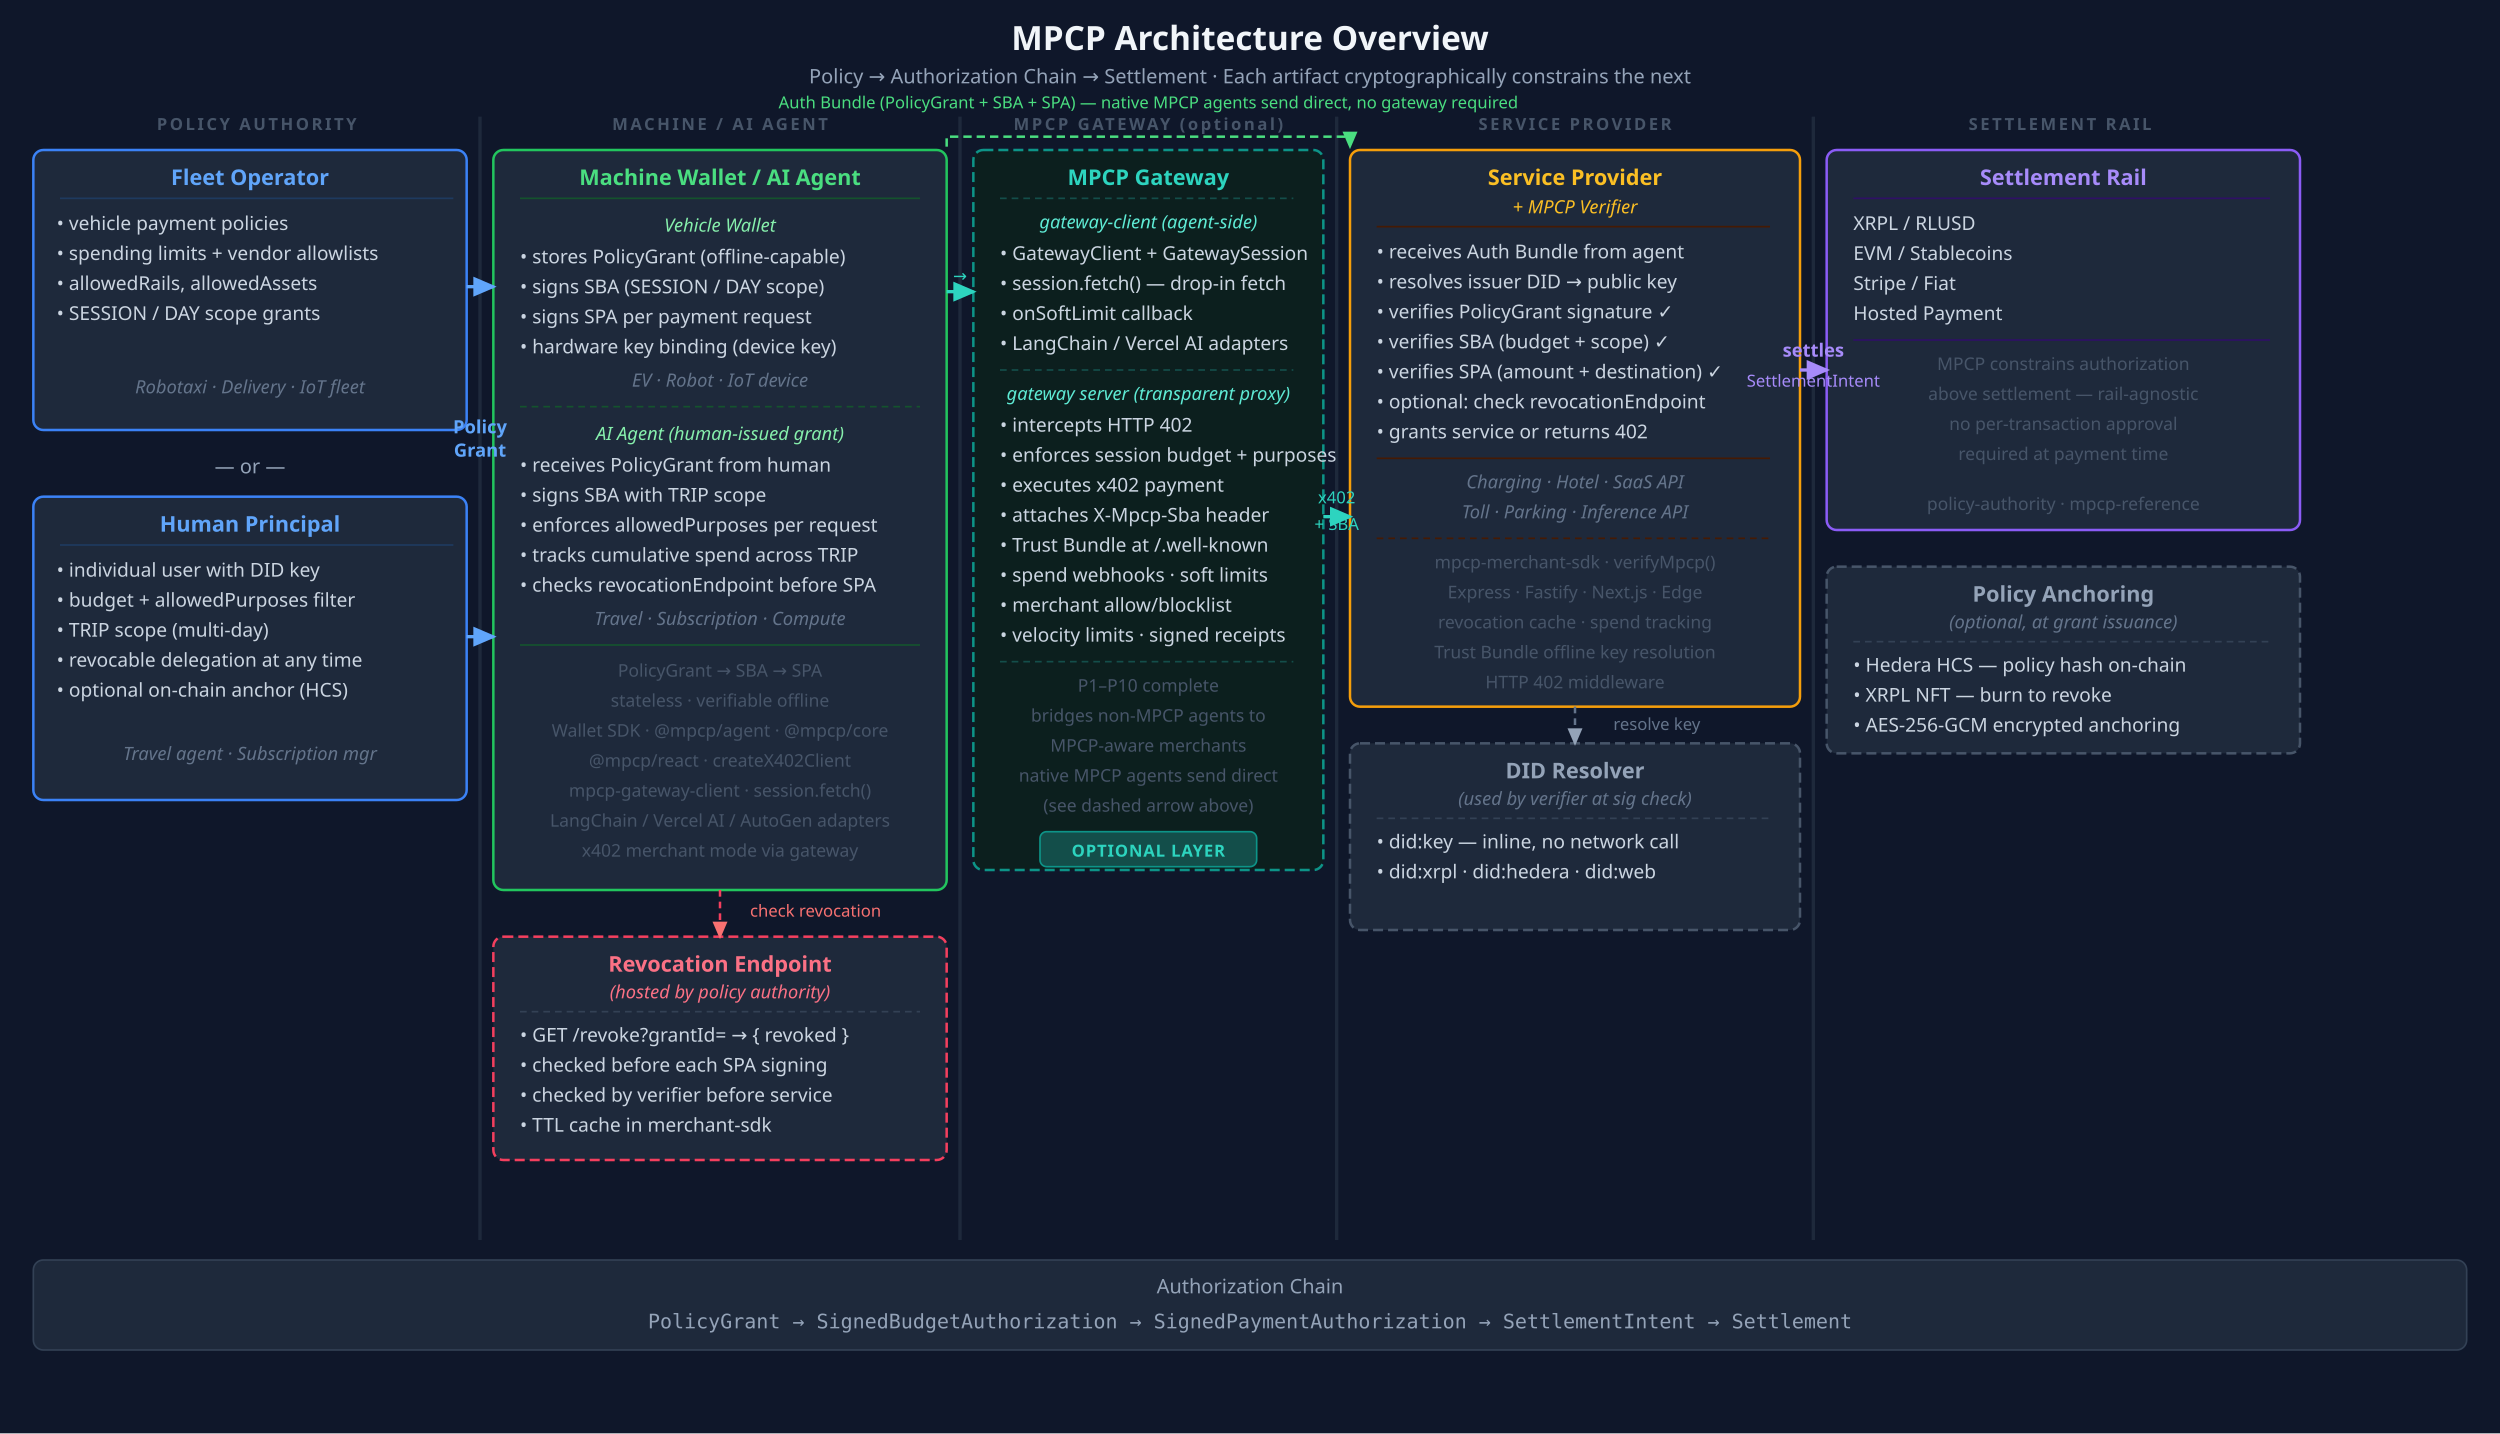
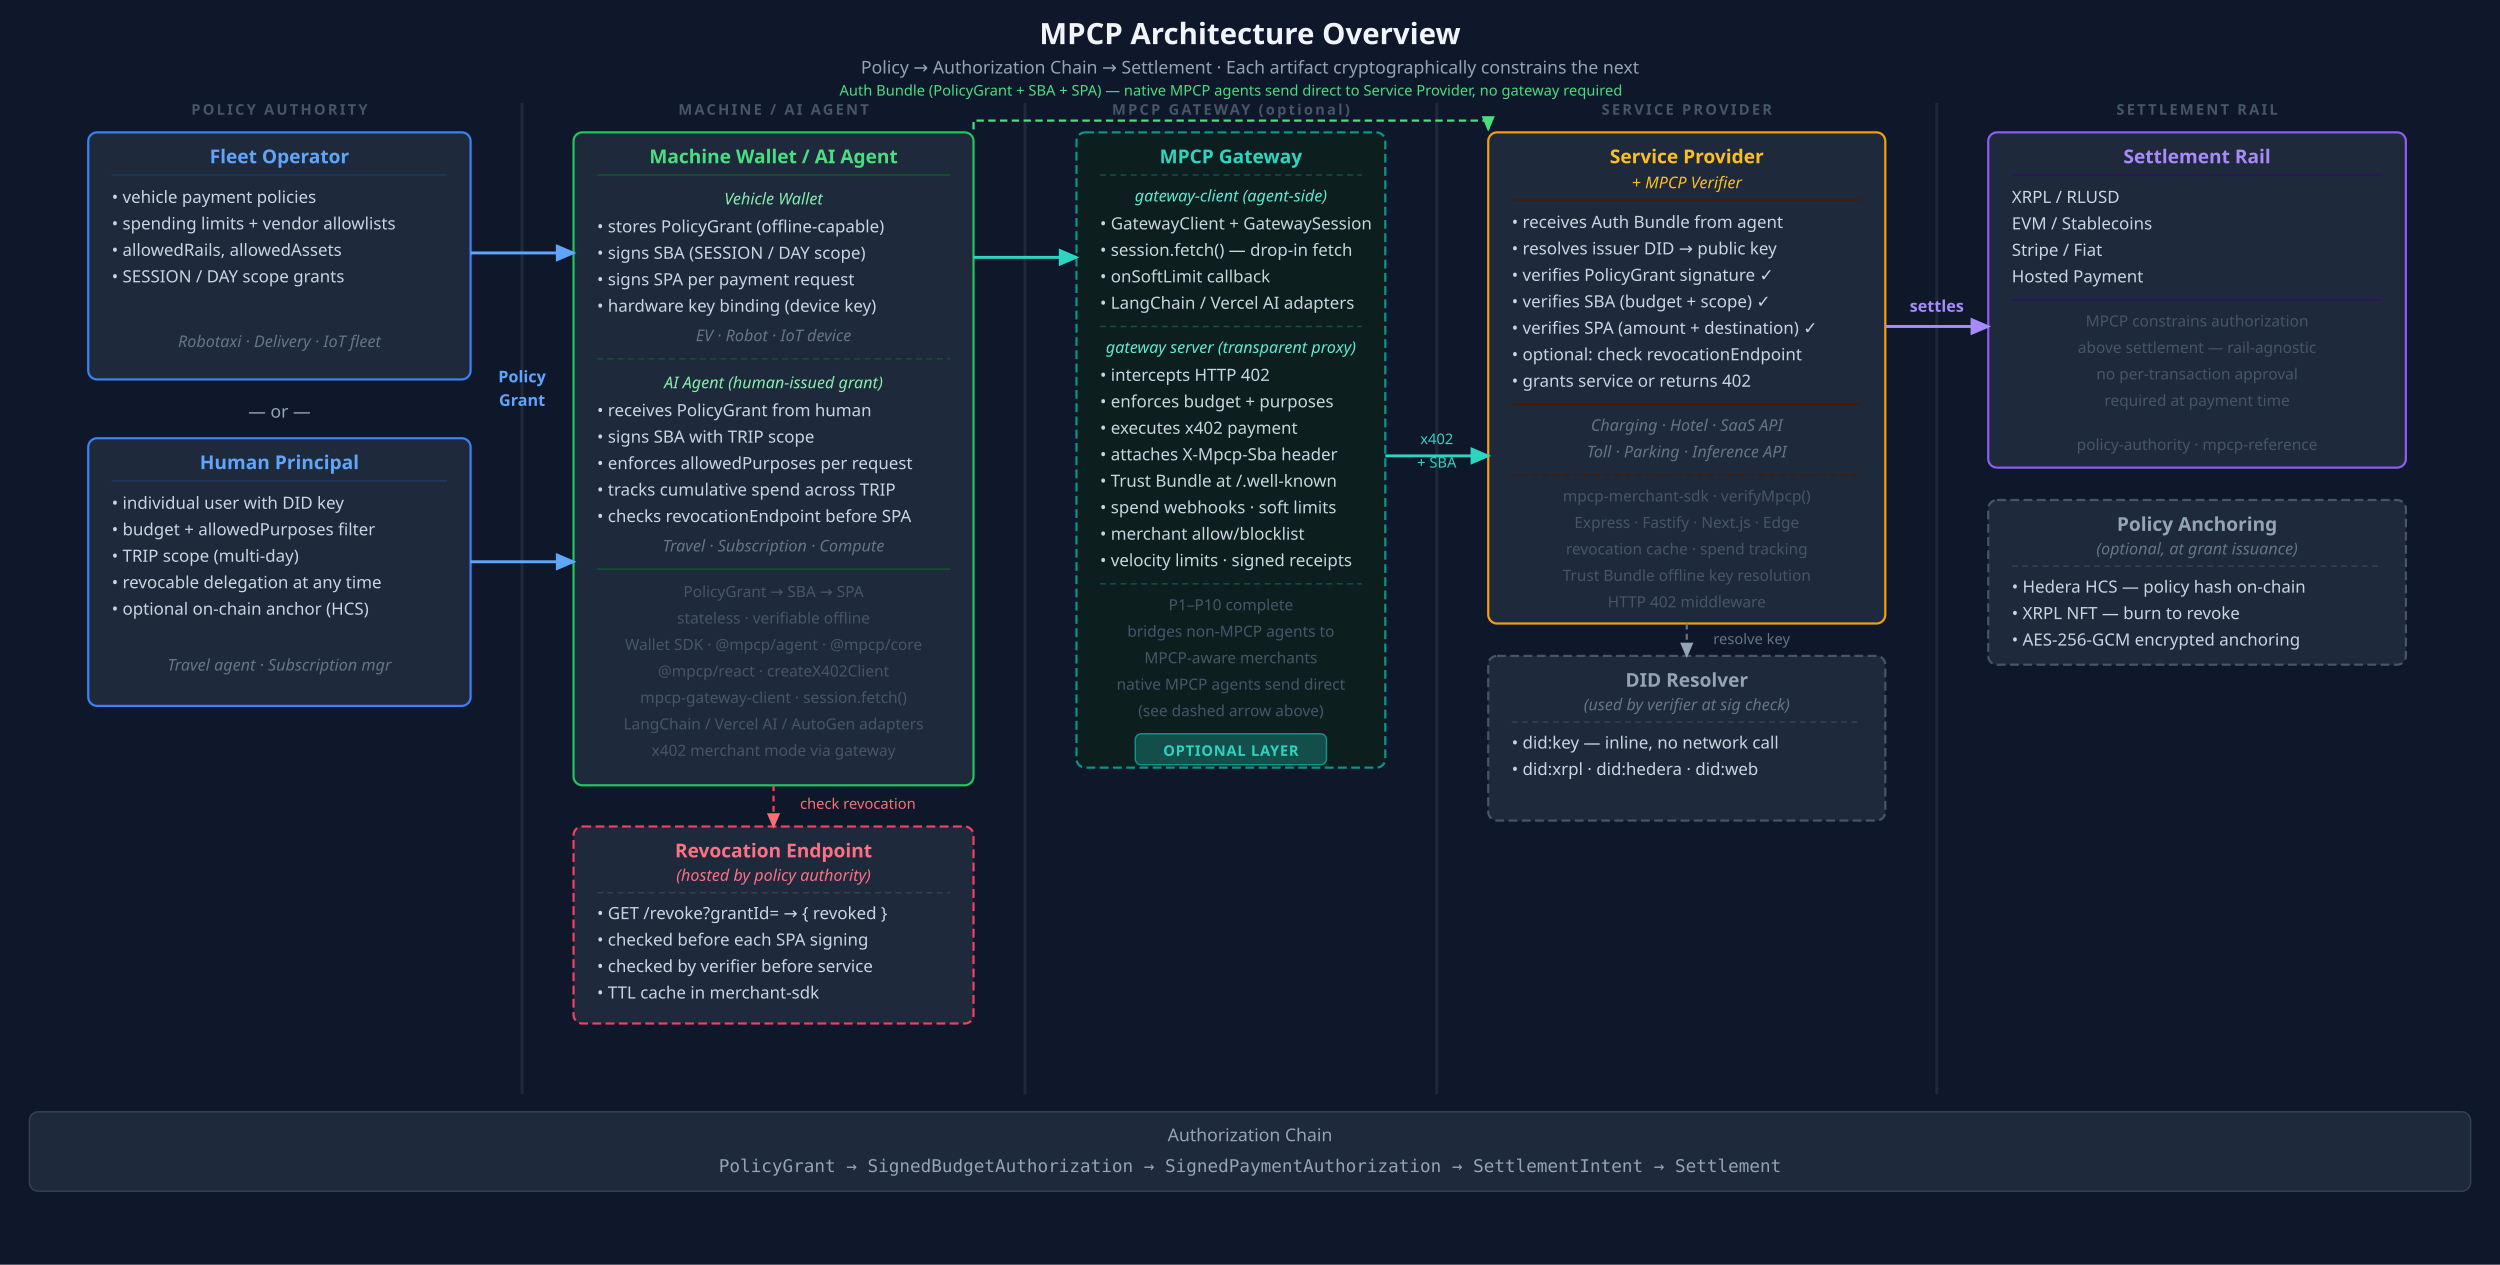
- <svg xmlns="http://www.w3.org/2000/svg" width="1500" height="860" viewBox="0 0 1500 860">
+ <svg xmlns="http://www.w3.org/2000/svg" width="1700" height="860" viewBox="0 0 1700 860">
  <style>
    .title  { font: bold 20px system-ui, sans-serif; fill: #f1f5f9; }
    .sub    { font: 12px system-ui, sans-serif; fill: #94a3b8; }
    .colHdr { font: bold 10px system-ui, sans-serif; fill: #475569; letter-spacing: 1.5px; }
    .bTitle { font: bold 13px system-ui, sans-serif; }
    .bSub   { font: italic 11px system-ui, sans-serif; }
    .detail { font: 11.5px system-ui, sans-serif; fill: #cbd5e1; }
    .aLabel { font: bold 11px system-ui, sans-serif; }
    .aNote  { font: 10px system-ui, sans-serif; }
    .dim    { font: 10.5px system-ui, sans-serif; fill: #475569; }
    .chain  { font: 12px monospace; fill: #94a3b8; }
  </style>
  <defs>
    <marker id="ah" markerWidth="7" markerHeight="6" refX="6" refY="3" orient="auto">
      <path d="M0,0 L7,3 L0,6 Z" fill="#94a3b8" />
    </marker>
    <marker id="ahB" markerWidth="7" markerHeight="6" refX="6" refY="3" orient="auto">
      <path d="M0,0 L7,3 L0,6 Z" fill="#60a5fa" />
    </marker>
    <marker id="ahG" markerWidth="7" markerHeight="6" refX="6" refY="3" orient="auto">
      <path d="M0,0 L7,3 L0,6 Z" fill="#4ade80" />
    </marker>
    <marker id="ahT" markerWidth="7" markerHeight="6" refX="6" refY="3" orient="auto">
      <path d="M0,0 L7,3 L0,6 Z" fill="#2dd4bf" />
    </marker>
    <marker id="ahV" markerWidth="7" markerHeight="6" refX="6" refY="3" orient="auto">
      <path d="M0,0 L7,3 L0,6 Z" fill="#a78bfa" />
    </marker>
    <marker id="ahR" markerWidth="7" markerHeight="6" refX="6" refY="3" orient="auto">
      <path d="M0,0 L7,3 L0,6 Z" fill="#f87171" />
    </marker>
  </defs>
-   <rect width="1500" height="860" fill="#0f172a" />
-   <text x="750" y="30" text-anchor="middle" class="title">MPCP Architecture Overview</text>
-   <text x="750" y="50" text-anchor="middle" class="sub">Policy → Authorization Chain → Settlement · Each artifact cryptographically constrains the next</text>
-   <text x="689" y="65" text-anchor="middle" class="aNote" fill="#4ade80">Auth Bundle (PolicyGrant + SBA + SPA) — native MPCP agents send direct, no gateway required</text>
-   <line x1="288" y1="70" x2="288" y2="744" stroke="#1e293b" stroke-width="2" />
-   <line x1="576" y1="70" x2="576" y2="744" stroke="#1e293b" stroke-width="2" />
-   <line x1="802" y1="70" x2="802" y2="744" stroke="#1e293b" stroke-width="2" />
-   <line x1="1088" y1="70" x2="1088" y2="744" stroke="#1e293b" stroke-width="2" />
-   <text x="154" y="78" text-anchor="middle" class="colHdr">POLICY AUTHORITY</text>
-   <text x="432" y="78" text-anchor="middle" class="colHdr">MACHINE / AI AGENT</text>
-   <text x="689" y="78" text-anchor="middle" class="colHdr">MPCP GATEWAY  (optional)</text>
-   <text x="945" y="78" text-anchor="middle" class="colHdr">SERVICE PROVIDER</text>
-   <text x="1236" y="78" text-anchor="middle" class="colHdr">SETTLEMENT RAIL</text>
-   <path d="M568,88 L568,82 L810,82 L810,88" fill="none" stroke="#4ade80" stroke-width="1.5" stroke-dasharray="5 3" marker-end="url(#ahG)" />
-   <rect x="20" y="90" width="260" height="168" rx="6" fill="#1e293b" stroke="#3b82f6" stroke-width="1.5" />
-   <text x="150" y="111" text-anchor="middle" class="bTitle" fill="#60a5fa">Fleet Operator</text>
-   <line x1="36" y1="119" x2="272" y2="119" stroke="#1e3a5f" stroke-width="1" />
-   <text x="34" y="138" class="detail">• vehicle payment policies</text>
-   <text x="34" y="156" class="detail">• spending limits + vendor allowlists</text>
-   <text x="34" y="174" class="detail">• allowedRails, allowedAssets</text>
-   <text x="34" y="192" class="detail">• SESSION / DAY scope grants</text>
-   <text x="150" y="236" text-anchor="middle" class="bSub" fill="#64748b">Robotaxi · Delivery · IoT fleet</text>
-   <text x="150" y="284" text-anchor="middle" class="sub" fill="#334155">— or —</text>
-   <rect x="20" y="298" width="260" height="182" rx="6" fill="#1e293b" stroke="#3b82f6" stroke-width="1.5" />
-   <text x="150" y="319" text-anchor="middle" class="bTitle" fill="#60a5fa">Human Principal</text>
-   <line x1="36" y1="327" x2="272" y2="327" stroke="#1e3a5f" stroke-width="1" />
-   <text x="34" y="346" class="detail">• individual user with DID key</text>
-   <text x="34" y="364" class="detail">• budget + allowedPurposes filter</text>
-   <text x="34" y="382" class="detail">• TRIP scope (multi-day)</text>
-   <text x="34" y="400" class="detail">• revocable delegation at any time</text>
-   <text x="34" y="418" class="detail">• optional on-chain anchor (HCS)</text>
-   <text x="150" y="456" text-anchor="middle" class="bSub" fill="#64748b">Travel agent · Subscription mgr</text>
-   <rect x="296" y="90" width="272" height="444" rx="6" fill="#1e293b" stroke="#22c55e" stroke-width="1.5" />
-   <text x="432" y="111" text-anchor="middle" class="bTitle" fill="#4ade80">Machine Wallet / AI Agent</text>
-   <line x1="312" y1="119" x2="552" y2="119" stroke="#14532d" stroke-width="1" />
-   <text x="432" y="139" text-anchor="middle" fill="#86efac" class="bSub">Vehicle Wallet</text>
-   <text x="312" y="158" class="detail">• stores PolicyGrant (offline-capable)</text>
-   <text x="312" y="176" class="detail">• signs SBA (SESSION / DAY scope)</text>
-   <text x="312" y="194" class="detail">• signs SPA per payment request</text>
-   <text x="312" y="212" class="detail">• hardware key binding (device key)</text>
-   <text x="432" y="232" text-anchor="middle" class="bSub" fill="#64748b">EV · Robot · IoT device</text>
-   <line x1="312" y1="244" x2="552" y2="244" stroke="#14532d" stroke-width="1" stroke-dasharray="4 3" />
-   <text x="432" y="264" text-anchor="middle" fill="#86efac" class="bSub">AI Agent  (human-issued grant)</text>
-   <text x="312" y="283" class="detail">• receives PolicyGrant from human</text>
-   <text x="312" y="301" class="detail">• signs SBA with TRIP scope</text>
-   <text x="312" y="319" class="detail">• enforces allowedPurposes per request</text>
-   <text x="312" y="337" class="detail">• tracks cumulative spend across TRIP</text>
-   <text x="312" y="355" class="detail">• checks revocationEndpoint before SPA</text>
-   <text x="432" y="375" text-anchor="middle" class="bSub" fill="#64748b">Travel · Subscription · Compute</text>
-   <line x1="312" y1="387" x2="552" y2="387" stroke="#14532d" stroke-width="1" />
-   <text x="432" y="406" text-anchor="middle" class="dim">PolicyGrant → SBA → SPA</text>
-   <text x="432" y="424" text-anchor="middle" class="dim">stateless · verifiable offline</text>
-   <text x="432" y="442" text-anchor="middle" class="dim">Wallet SDK · @mpcp/agent · @mpcp/core</text>
-   <text x="432" y="460" text-anchor="middle" class="dim">@mpcp/react · createX402Client</text>
-   <text x="432" y="478" text-anchor="middle" class="dim">mpcp-gateway-client · session.fetch()</text>
-   <text x="432" y="496" text-anchor="middle" class="dim">LangChain / Vercel AI / AutoGen adapters</text>
-   <text x="432" y="514" text-anchor="middle" class="dim">x402 merchant mode via gateway</text>
-   <rect x="584" y="90" width="210" height="432" rx="6" fill="#0c1f1e" stroke="#0d9488" stroke-width="1.5" stroke-dasharray="6 3" />
-   <text x="689" y="111" text-anchor="middle" class="bTitle" fill="#2dd4bf">MPCP Gateway</text>
-   <line x1="600" y1="119" x2="776" y2="119" stroke="#134e4a" stroke-width="1" stroke-dasharray="4 3" />
-   <text x="689" y="137" text-anchor="middle" fill="#5eead4" class="bSub">gateway-client  (agent-side)</text>
-   <text x="600" y="156" class="detail">• GatewayClient + GatewaySession</text>
-   <text x="600" y="174" class="detail">• session.fetch() — drop-in fetch</text>
-   <text x="600" y="192" class="detail">• onSoftLimit callback</text>
-   <text x="600" y="210" class="detail">• LangChain / Vercel AI adapters</text>
-   <line x1="600" y1="222" x2="776" y2="222" stroke="#134e4a" stroke-width="1" stroke-dasharray="4 3" />
-   <text x="689" y="240" text-anchor="middle" fill="#5eead4" class="bSub">gateway server  (transparent proxy)</text>
-   <text x="600" y="259" class="detail">• intercepts HTTP 402</text>
-   <text x="600" y="277" class="detail">• enforces session budget + purposes</text>
-   <text x="600" y="295" class="detail">• executes x402 payment</text>
-   <text x="600" y="313" class="detail">• attaches X-Mpcp-Sba header</text>
-   <text x="600" y="331" class="detail">• Trust Bundle at /.well-known</text>
-   <text x="600" y="349" class="detail">• spend webhooks · soft limits</text>
-   <text x="600" y="367" class="detail">• merchant allow/blocklist</text>
-   <text x="600" y="385" class="detail">• velocity limits · signed receipts</text>
-   <line x1="600" y1="397" x2="776" y2="397" stroke="#134e4a" stroke-width="1" stroke-dasharray="4 3" />
-   <text x="689" y="415" text-anchor="middle" class="dim">P1–P10 complete</text>
-   <text x="689" y="433" text-anchor="middle" class="dim">bridges non-MPCP agents to</text>
-   <text x="689" y="451" text-anchor="middle" class="dim">MPCP-aware merchants</text>
-   <text x="689" y="469" text-anchor="middle" class="dim">native MPCP agents send direct</text>
-   <text x="689" y="487" text-anchor="middle" class="dim">(see dashed arrow above)</text>
-   <rect x="624" y="499" width="130" height="21" rx="4" fill="#134e4a" stroke="#0d9488" stroke-width="1" />
-   <text x="689" y="514" text-anchor="middle" fill="#2dd4bf" style="font: bold 10px system-ui,sans-serif; letter-spacing:0.5px">OPTIONAL LAYER</text>
-   <rect x="810" y="90" width="270" height="334" rx="6" fill="#1e293b" stroke="#f59e0b" stroke-width="1.5" />
-   <text x="945" y="111" text-anchor="middle" class="bTitle" fill="#fbbf24">Service Provider</text>
-   <text x="945" y="128" text-anchor="middle" class="bSub" fill="#fbbf24">+ MPCP Verifier</text>
-   <line x1="826" y1="136" x2="1062" y2="136" stroke="#451a03" stroke-width="1" />
-   <text x="826" y="155" class="detail">• receives Auth Bundle from agent</text>
-   <text x="826" y="173" class="detail">• resolves issuer DID → public key</text>
-   <text x="826" y="191" class="detail">• verifies PolicyGrant signature ✓</text>
-   <text x="826" y="209" class="detail">• verifies SBA (budget + scope) ✓</text>
-   <text x="826" y="227" class="detail">• verifies SPA (amount + destination) ✓</text>
-   <text x="826" y="245" class="detail">• optional: check revocationEndpoint</text>
-   <text x="826" y="263" class="detail">• grants service or returns 402</text>
-   <line x1="826" y1="275" x2="1062" y2="275" stroke="#451a03" stroke-width="1" />
-   <text x="945" y="293" text-anchor="middle" class="bSub" fill="#64748b">Charging · Hotel · SaaS API</text>
-   <text x="945" y="311" text-anchor="middle" class="bSub" fill="#64748b">Toll · Parking · Inference API</text>
-   <line x1="826" y1="323" x2="1062" y2="323" stroke="#451a03" stroke-width="1" stroke-dasharray="4 3" />
-   <text x="945" y="341" text-anchor="middle" class="dim">mpcp-merchant-sdk · verifyMpcp()</text>
-   <text x="945" y="359" text-anchor="middle" class="dim">Express · Fastify · Next.js · Edge</text>
-   <text x="945" y="377" text-anchor="middle" class="dim">revocation cache · spend tracking</text>
-   <text x="945" y="395" text-anchor="middle" class="dim">Trust Bundle offline key resolution</text>
-   <text x="945" y="413" text-anchor="middle" class="dim">HTTP 402 middleware</text>
-   <rect x="810" y="446" width="270" height="112" rx="6" fill="#1e293b" stroke="#475569" stroke-width="1.5" stroke-dasharray="6 3" />
-   <text x="945" y="467" text-anchor="middle" class="bTitle" fill="#94a3b8">DID Resolver</text>
-   <text x="945" y="483" text-anchor="middle" class="bSub" fill="#64748b">(used by verifier at sig check)</text>
-   <line x1="826" y1="491" x2="1062" y2="491" stroke="#334155" stroke-width="1" stroke-dasharray="4 3" />
-   <text x="826" y="509" class="detail">• did:key — inline, no network call</text>
-   <text x="826" y="527" class="detail">• did:xrpl · did:hedera · did:web</text>
-   <rect x="1096" y="90" width="284" height="228" rx="6" fill="#1e293b" stroke="#8b5cf6" stroke-width="1.5" />
-   <text x="1238" y="111" text-anchor="middle" class="bTitle" fill="#a78bfa">Settlement Rail</text>
-   <line x1="1112" y1="119" x2="1362" y2="119" stroke="#2e1065" stroke-width="1" />
-   <text x="1112" y="138" class="detail">XRPL / RLUSD</text>
-   <text x="1112" y="156" class="detail">EVM / Stablecoins</text>
-   <text x="1112" y="174" class="detail">Stripe / Fiat</text>
-   <text x="1112" y="192" class="detail">Hosted Payment</text>
-   <line x1="1112" y1="204" x2="1362" y2="204" stroke="#2e1065" stroke-width="1" />
-   <text x="1238" y="222" text-anchor="middle" class="dim">MPCP constrains authorization</text>
-   <text x="1238" y="240" text-anchor="middle" class="dim">above settlement — rail-agnostic</text>
-   <text x="1238" y="258" text-anchor="middle" class="dim">no per-transaction approval</text>
-   <text x="1238" y="276" text-anchor="middle" class="dim">required at payment time</text>
-   <text x="1238" y="306" text-anchor="middle" class="dim">policy-authority · mpcp-reference</text>
-   <rect x="1096" y="340" width="284" height="112" rx="6" fill="#1e293b" stroke="#475569" stroke-width="1.5" stroke-dasharray="6 3" />
-   <text x="1238" y="361" text-anchor="middle" class="bTitle" fill="#94a3b8">Policy Anchoring</text>
-   <text x="1238" y="377" text-anchor="middle" class="bSub" fill="#64748b">(optional, at grant issuance)</text>
-   <line x1="1112" y1="385" x2="1362" y2="385" stroke="#334155" stroke-width="1" stroke-dasharray="4 3" />
-   <text x="1112" y="403" class="detail">• Hedera HCS — policy hash on-chain</text>
-   <text x="1112" y="421" class="detail">• XRPL NFT — burn to revoke</text>
-   <text x="1112" y="439" class="detail">• AES-256-GCM encrypted anchoring</text>
-   <rect x="296" y="562" width="272" height="134" rx="6" fill="#1e293b" stroke="#f43f5e" stroke-width="1.5" stroke-dasharray="6 3" />
-   <text x="432" y="583" text-anchor="middle" class="bTitle" fill="#fb7185">Revocation Endpoint</text>
-   <text x="432" y="599" text-anchor="middle" class="bSub" fill="#fb7185">(hosted by policy authority)</text>
-   <line x1="312" y1="607" x2="552" y2="607" stroke="#334155" stroke-width="1" stroke-dasharray="4 3" />
-   <text x="312" y="625" class="detail">• GET /revoke?grantId= → { revoked }</text>
-   <text x="312" y="643" class="detail">• checked before each SPA signing</text>
-   <text x="312" y="661" class="detail">• checked by verifier before service</text>
-   <text x="312" y="679" class="detail">• TTL cache in merchant-sdk</text>
-   <path d="M280,172 L296,172" fill="none" stroke="#60a5fa" stroke-width="2" marker-end="url(#ahB)" />
-   <path d="M280,382 L296,382" fill="none" stroke="#60a5fa" stroke-width="2" marker-end="url(#ahB)" />
-   <text x="288" y="260" text-anchor="middle" class="aLabel" fill="#60a5fa">Policy</text>
-   <text x="288" y="274" text-anchor="middle" class="aLabel" fill="#60a5fa">Grant</text>
-   <path d="M568,175 L584,175" fill="none" stroke="#2dd4bf" stroke-width="2" marker-end="url(#ahT)" />
-   <text x="576" y="169" text-anchor="middle" class="aNote" fill="#2dd4bf">→</text>
-   <path d="M794,310 L810,310" fill="none" stroke="#2dd4bf" stroke-width="2" marker-end="url(#ahT)" />
-   <text x="802" y="302" text-anchor="middle" class="aNote" fill="#2dd4bf">x402</text>
-   <text x="802" y="318" text-anchor="middle" class="aNote" fill="#2dd4bf">+ SBA</text>
-   <path d="M1080,222 L1096,222" fill="none" stroke="#a78bfa" stroke-width="2" marker-end="url(#ahV)" />
-   <text x="1088" y="214" text-anchor="middle" class="aLabel" fill="#a78bfa">settles</text>
-   <text x="1088" y="232" text-anchor="middle" class="aNote" fill="#a78bfa">SettlementIntent</text>
-   <path d="M432,534 L432,562" fill="none" stroke="#f43f5e" stroke-width="1.5" stroke-dasharray="4 3" marker-end="url(#ahR)" />
-   <text x="450" y="550" class="aNote" fill="#f87171">check revocation</text>
-   <path d="M945,424 L945,446" fill="none" stroke="#64748b" stroke-width="1.5" stroke-dasharray="4 3" marker-end="url(#ah)" />
-   <text x="968" y="438" class="aNote" fill="#64748b">resolve key</text>
-   <rect x="20" y="756" width="1460" height="54" rx="6" fill="#1e293b" stroke="#334155" stroke-width="1" />
-   <text x="750" y="776" text-anchor="middle" class="sub" fill="#475569">Authorization Chain</text>
-   <text x="750" y="797" text-anchor="middle" class="chain">PolicyGrant → SignedBudgetAuthorization → SignedPaymentAuthorization → SettlementIntent → Settlement</text>
+   <rect width="1700" height="860" fill="#0f172a" />
+   <text x="850" y="30" text-anchor="middle" class="title">MPCP Architecture Overview</text>
+   <text x="850" y="50" text-anchor="middle" class="sub">Policy → Authorization Chain → Settlement · Each artifact cryptographically constrains the next</text>
+   <text x="837" y="65" text-anchor="middle" class="aNote" fill="#4ade80">Auth Bundle (PolicyGrant + SBA + SPA) — native MPCP agents send direct to Service Provider, no gateway required</text>
+   <line x1="355" y1="70" x2="355" y2="744" stroke="#1e293b" stroke-width="2" />
+   <line x1="697" y1="70" x2="697" y2="744" stroke="#1e293b" stroke-width="2" />
+   <line x1="977" y1="70" x2="977" y2="744" stroke="#1e293b" stroke-width="2" />
+   <line x1="1317" y1="70" x2="1317" y2="744" stroke="#1e293b" stroke-width="2" />
+   <text x="190" y="78" text-anchor="middle" class="colHdr">POLICY AUTHORITY</text>
+   <text x="526" y="78" text-anchor="middle" class="colHdr">MACHINE / AI AGENT</text>
+   <text x="837" y="78" text-anchor="middle" class="colHdr">MPCP GATEWAY  (optional)</text>
+   <text x="1147" y="78" text-anchor="middle" class="colHdr">SERVICE PROVIDER</text>
+   <text x="1494" y="78" text-anchor="middle" class="colHdr">SETTLEMENT RAIL</text>
+   <path d="M662,88 L662,82 L1012,82 L1012,88" fill="none" stroke="#4ade80" stroke-width="1.5" stroke-dasharray="5 3" marker-end="url(#ahG)" />
+   <rect x="60" y="90" width="260" height="168" rx="6" fill="#1e293b" stroke="#3b82f6" stroke-width="1.5" />
+   <text x="190" y="111" text-anchor="middle" class="bTitle" fill="#60a5fa">Fleet Operator</text>
+   <line x1="76" y1="119" x2="304" y2="119" stroke="#1e3a5f" stroke-width="1" />
+   <text x="76" y="138" class="detail">• vehicle payment policies</text>
+   <text x="76" y="156" class="detail">• spending limits + vendor allowlists</text>
+   <text x="76" y="174" class="detail">• allowedRails, allowedAssets</text>
+   <text x="76" y="192" class="detail">• SESSION / DAY scope grants</text>
+   <text x="190" y="236" text-anchor="middle" class="bSub" fill="#64748b">Robotaxi · Delivery · IoT fleet</text>
+   <text x="190" y="284" text-anchor="middle" class="sub" fill="#334155">— or —</text>
+   <rect x="60" y="298" width="260" height="182" rx="6" fill="#1e293b" stroke="#3b82f6" stroke-width="1.5" />
+   <text x="190" y="319" text-anchor="middle" class="bTitle" fill="#60a5fa">Human Principal</text>
+   <line x1="76" y1="327" x2="304" y2="327" stroke="#1e3a5f" stroke-width="1" />
+   <text x="76" y="346" class="detail">• individual user with DID key</text>
+   <text x="76" y="364" class="detail">• budget + allowedPurposes filter</text>
+   <text x="76" y="382" class="detail">• TRIP scope (multi-day)</text>
+   <text x="76" y="400" class="detail">• revocable delegation at any time</text>
+   <text x="76" y="418" class="detail">• optional on-chain anchor (HCS)</text>
+   <text x="190" y="456" text-anchor="middle" class="bSub" fill="#64748b">Travel agent · Subscription mgr</text>
+   <rect x="390" y="90" width="272" height="444" rx="6" fill="#1e293b" stroke="#22c55e" stroke-width="1.5" />
+   <text x="526" y="111" text-anchor="middle" class="bTitle" fill="#4ade80">Machine Wallet / AI Agent</text>
+   <line x1="406" y1="119" x2="646" y2="119" stroke="#14532d" stroke-width="1" />
+   <text x="526" y="139" text-anchor="middle" fill="#86efac" class="bSub">Vehicle Wallet</text>
+   <text x="406" y="158" class="detail">• stores PolicyGrant (offline-capable)</text>
+   <text x="406" y="176" class="detail">• signs SBA (SESSION / DAY scope)</text>
+   <text x="406" y="194" class="detail">• signs SPA per payment request</text>
+   <text x="406" y="212" class="detail">• hardware key binding (device key)</text>
+   <text x="526" y="232" text-anchor="middle" class="bSub" fill="#64748b">EV · Robot · IoT device</text>
+   <line x1="406" y1="244" x2="646" y2="244" stroke="#14532d" stroke-width="1" stroke-dasharray="4 3" />
+   <text x="526" y="264" text-anchor="middle" fill="#86efac" class="bSub">AI Agent  (human-issued grant)</text>
+   <text x="406" y="283" class="detail">• receives PolicyGrant from human</text>
+   <text x="406" y="301" class="detail">• signs SBA with TRIP scope</text>
+   <text x="406" y="319" class="detail">• enforces allowedPurposes per request</text>
+   <text x="406" y="337" class="detail">• tracks cumulative spend across TRIP</text>
+   <text x="406" y="355" class="detail">• checks revocationEndpoint before SPA</text>
+   <text x="526" y="375" text-anchor="middle" class="bSub" fill="#64748b">Travel · Subscription · Compute</text>
+   <line x1="406" y1="387" x2="646" y2="387" stroke="#14532d" stroke-width="1" />
+   <text x="526" y="406" text-anchor="middle" class="dim">PolicyGrant → SBA → SPA</text>
+   <text x="526" y="424" text-anchor="middle" class="dim">stateless · verifiable offline</text>
+   <text x="526" y="442" text-anchor="middle" class="dim">Wallet SDK · @mpcp/agent · @mpcp/core</text>
+   <text x="526" y="460" text-anchor="middle" class="dim">@mpcp/react · createX402Client</text>
+   <text x="526" y="478" text-anchor="middle" class="dim">mpcp-gateway-client · session.fetch()</text>
+   <text x="526" y="496" text-anchor="middle" class="dim">LangChain / Vercel AI / AutoGen adapters</text>
+   <text x="526" y="514" text-anchor="middle" class="dim">x402 merchant mode via gateway</text>
+   <rect x="732" y="90" width="210" height="432" rx="6" fill="#0c1f1e" stroke="#0d9488" stroke-width="1.5" stroke-dasharray="6 3" />
+   <text x="837" y="111" text-anchor="middle" class="bTitle" fill="#2dd4bf">MPCP Gateway</text>
+   <line x1="748" y1="119" x2="926" y2="119" stroke="#134e4a" stroke-width="1" stroke-dasharray="4 3" />
+   <text x="837" y="137" text-anchor="middle" fill="#5eead4" class="bSub">gateway-client  (agent-side)</text>
+   <text x="748" y="156" class="detail">• GatewayClient + GatewaySession</text>
+   <text x="748" y="174" class="detail">• session.fetch() — drop-in fetch</text>
+   <text x="748" y="192" class="detail">• onSoftLimit callback</text>
+   <text x="748" y="210" class="detail">• LangChain / Vercel AI adapters</text>
+   <line x1="748" y1="222" x2="926" y2="222" stroke="#134e4a" stroke-width="1" stroke-dasharray="4 3" />
+   <text x="837" y="240" text-anchor="middle" fill="#5eead4" class="bSub">gateway server  (transparent proxy)</text>
+   <text x="748" y="259" class="detail">• intercepts HTTP 402</text>
+   <text x="748" y="277" class="detail">• enforces budget + purposes</text>
+   <text x="748" y="295" class="detail">• executes x402 payment</text>
+   <text x="748" y="313" class="detail">• attaches X-Mpcp-Sba header</text>
+   <text x="748" y="331" class="detail">• Trust Bundle at /.well-known</text>
+   <text x="748" y="349" class="detail">• spend webhooks · soft limits</text>
+   <text x="748" y="367" class="detail">• merchant allow/blocklist</text>
+   <text x="748" y="385" class="detail">• velocity limits · signed receipts</text>
+   <line x1="748" y1="397" x2="926" y2="397" stroke="#134e4a" stroke-width="1" stroke-dasharray="4 3" />
+   <text x="837" y="415" text-anchor="middle" class="dim">P1–P10 complete</text>
+   <text x="837" y="433" text-anchor="middle" class="dim">bridges non-MPCP agents to</text>
+   <text x="837" y="451" text-anchor="middle" class="dim">MPCP-aware merchants</text>
+   <text x="837" y="469" text-anchor="middle" class="dim">native MPCP agents send direct</text>
+   <text x="837" y="487" text-anchor="middle" class="dim">(see dashed arrow above)</text>
+   <rect x="772" y="499" width="130" height="21" rx="4" fill="#134e4a" stroke="#0d9488" stroke-width="1" />
+   <text x="837" y="514" text-anchor="middle" fill="#2dd4bf" style="font: bold 10px system-ui,sans-serif; letter-spacing:0.5px">OPTIONAL LAYER</text>
+   <rect x="1012" y="90" width="270" height="334" rx="6" fill="#1e293b" stroke="#f59e0b" stroke-width="1.5" />
+   <text x="1147" y="111" text-anchor="middle" class="bTitle" fill="#fbbf24">Service Provider</text>
+   <text x="1147" y="128" text-anchor="middle" class="bSub" fill="#fbbf24">+ MPCP Verifier</text>
+   <line x1="1028" y1="136" x2="1266" y2="136" stroke="#451a03" stroke-width="1" />
+   <text x="1028" y="155" class="detail">• receives Auth Bundle from agent</text>
+   <text x="1028" y="173" class="detail">• resolves issuer DID → public key</text>
+   <text x="1028" y="191" class="detail">• verifies PolicyGrant signature ✓</text>
+   <text x="1028" y="209" class="detail">• verifies SBA (budget + scope) ✓</text>
+   <text x="1028" y="227" class="detail">• verifies SPA (amount + destination) ✓</text>
+   <text x="1028" y="245" class="detail">• optional: check revocationEndpoint</text>
+   <text x="1028" y="263" class="detail">• grants service or returns 402</text>
+   <line x1="1028" y1="275" x2="1266" y2="275" stroke="#451a03" stroke-width="1" />
+   <text x="1147" y="293" text-anchor="middle" class="bSub" fill="#64748b">Charging · Hotel · SaaS API</text>
+   <text x="1147" y="311" text-anchor="middle" class="bSub" fill="#64748b">Toll · Parking · Inference API</text>
+   <line x1="1028" y1="323" x2="1266" y2="323" stroke="#451a03" stroke-width="1" stroke-dasharray="4 3" />
+   <text x="1147" y="341" text-anchor="middle" class="dim">mpcp-merchant-sdk · verifyMpcp()</text>
+   <text x="1147" y="359" text-anchor="middle" class="dim">Express · Fastify · Next.js · Edge</text>
+   <text x="1147" y="377" text-anchor="middle" class="dim">revocation cache · spend tracking</text>
+   <text x="1147" y="395" text-anchor="middle" class="dim">Trust Bundle offline key resolution</text>
+   <text x="1147" y="413" text-anchor="middle" class="dim">HTTP 402 middleware</text>
+   <rect x="1012" y="446" width="270" height="112" rx="6" fill="#1e293b" stroke="#475569" stroke-width="1.5" stroke-dasharray="6 3" />
+   <text x="1147" y="467" text-anchor="middle" class="bTitle" fill="#94a3b8">DID Resolver</text>
+   <text x="1147" y="483" text-anchor="middle" class="bSub" fill="#64748b">(used by verifier at sig check)</text>
+   <line x1="1028" y1="491" x2="1266" y2="491" stroke="#334155" stroke-width="1" stroke-dasharray="4 3" />
+   <text x="1028" y="509" class="detail">• did:key — inline, no network call</text>
+   <text x="1028" y="527" class="detail">• did:xrpl · did:hedera · did:web</text>
+   <rect x="1352" y="90" width="284" height="228" rx="6" fill="#1e293b" stroke="#8b5cf6" stroke-width="1.5" />
+   <text x="1494" y="111" text-anchor="middle" class="bTitle" fill="#a78bfa">Settlement Rail</text>
+   <line x1="1368" y1="119" x2="1620" y2="119" stroke="#2e1065" stroke-width="1" />
+   <text x="1368" y="138" class="detail">XRPL / RLUSD</text>
+   <text x="1368" y="156" class="detail">EVM / Stablecoins</text>
+   <text x="1368" y="174" class="detail">Stripe / Fiat</text>
+   <text x="1368" y="192" class="detail">Hosted Payment</text>
+   <line x1="1368" y1="204" x2="1620" y2="204" stroke="#2e1065" stroke-width="1" />
+   <text x="1494" y="222" text-anchor="middle" class="dim">MPCP constrains authorization</text>
+   <text x="1494" y="240" text-anchor="middle" class="dim">above settlement — rail-agnostic</text>
+   <text x="1494" y="258" text-anchor="middle" class="dim">no per-transaction approval</text>
+   <text x="1494" y="276" text-anchor="middle" class="dim">required at payment time</text>
+   <text x="1494" y="306" text-anchor="middle" class="dim">policy-authority · mpcp-reference</text>
+   <rect x="1352" y="340" width="284" height="112" rx="6" fill="#1e293b" stroke="#475569" stroke-width="1.5" stroke-dasharray="6 3" />
+   <text x="1494" y="361" text-anchor="middle" class="bTitle" fill="#94a3b8">Policy Anchoring</text>
+   <text x="1494" y="377" text-anchor="middle" class="bSub" fill="#64748b">(optional, at grant issuance)</text>
+   <line x1="1368" y1="385" x2="1620" y2="385" stroke="#334155" stroke-width="1" stroke-dasharray="4 3" />
+   <text x="1368" y="403" class="detail">• Hedera HCS — policy hash on-chain</text>
+   <text x="1368" y="421" class="detail">• XRPL NFT — burn to revoke</text>
+   <text x="1368" y="439" class="detail">• AES-256-GCM encrypted anchoring</text>
+   <rect x="390" y="562" width="272" height="134" rx="6" fill="#1e293b" stroke="#f43f5e" stroke-width="1.5" stroke-dasharray="6 3" />
+   <text x="526" y="583" text-anchor="middle" class="bTitle" fill="#fb7185">Revocation Endpoint</text>
+   <text x="526" y="599" text-anchor="middle" class="bSub" fill="#fb7185">(hosted by policy authority)</text>
+   <line x1="406" y1="607" x2="646" y2="607" stroke="#334155" stroke-width="1" stroke-dasharray="4 3" />
+   <text x="406" y="625" class="detail">• GET /revoke?grantId= → { revoked }</text>
+   <text x="406" y="643" class="detail">• checked before each SPA signing</text>
+   <text x="406" y="661" class="detail">• checked by verifier before service</text>
+   <text x="406" y="679" class="detail">• TTL cache in merchant-sdk</text>
+   <path d="M320,172 L390,172" fill="none" stroke="#60a5fa" stroke-width="2" marker-end="url(#ahB)" />
+   <path d="M320,382 L390,382" fill="none" stroke="#60a5fa" stroke-width="2" marker-end="url(#ahB)" />
+   <text x="355" y="260" text-anchor="middle" class="aLabel" fill="#60a5fa">Policy</text>
+   <text x="355" y="276" text-anchor="middle" class="aLabel" fill="#60a5fa">Grant</text>
+   <path d="M662,175 L732,175" fill="none" stroke="#2dd4bf" stroke-width="2" marker-end="url(#ahT)" />
+   <path d="M942,310 L1012,310" fill="none" stroke="#2dd4bf" stroke-width="2" marker-end="url(#ahT)" />
+   <text x="977" y="302" text-anchor="middle" class="aNote" fill="#2dd4bf">x402</text>
+   <text x="977" y="318" text-anchor="middle" class="aNote" fill="#2dd4bf">+ SBA</text>
+   <path d="M1282,222 L1352,222" fill="none" stroke="#a78bfa" stroke-width="2" marker-end="url(#ahV)" />
+   <text x="1317" y="212" text-anchor="middle" class="aLabel" fill="#a78bfa">settles</text>
+   <path d="M526,534 L526,562" fill="none" stroke="#f43f5e" stroke-width="1.5" stroke-dasharray="4 3" marker-end="url(#ahR)" />
+   <text x="544" y="550" class="aNote" fill="#f87171">check revocation</text>
+   <path d="M1147,424 L1147,446" fill="none" stroke="#64748b" stroke-width="1.5" stroke-dasharray="4 3" marker-end="url(#ah)" />
+   <text x="1165" y="438" class="aNote" fill="#64748b">resolve key</text>
+   <rect x="20" y="756" width="1660" height="54" rx="6" fill="#1e293b" stroke="#334155" stroke-width="1" />
+   <text x="850" y="776" text-anchor="middle" class="sub" fill="#475569">Authorization Chain</text>
+   <text x="850" y="797" text-anchor="middle" class="chain">PolicyGrant → SignedBudgetAuthorization → SignedPaymentAuthorization → SettlementIntent → Settlement</text>
</svg>
